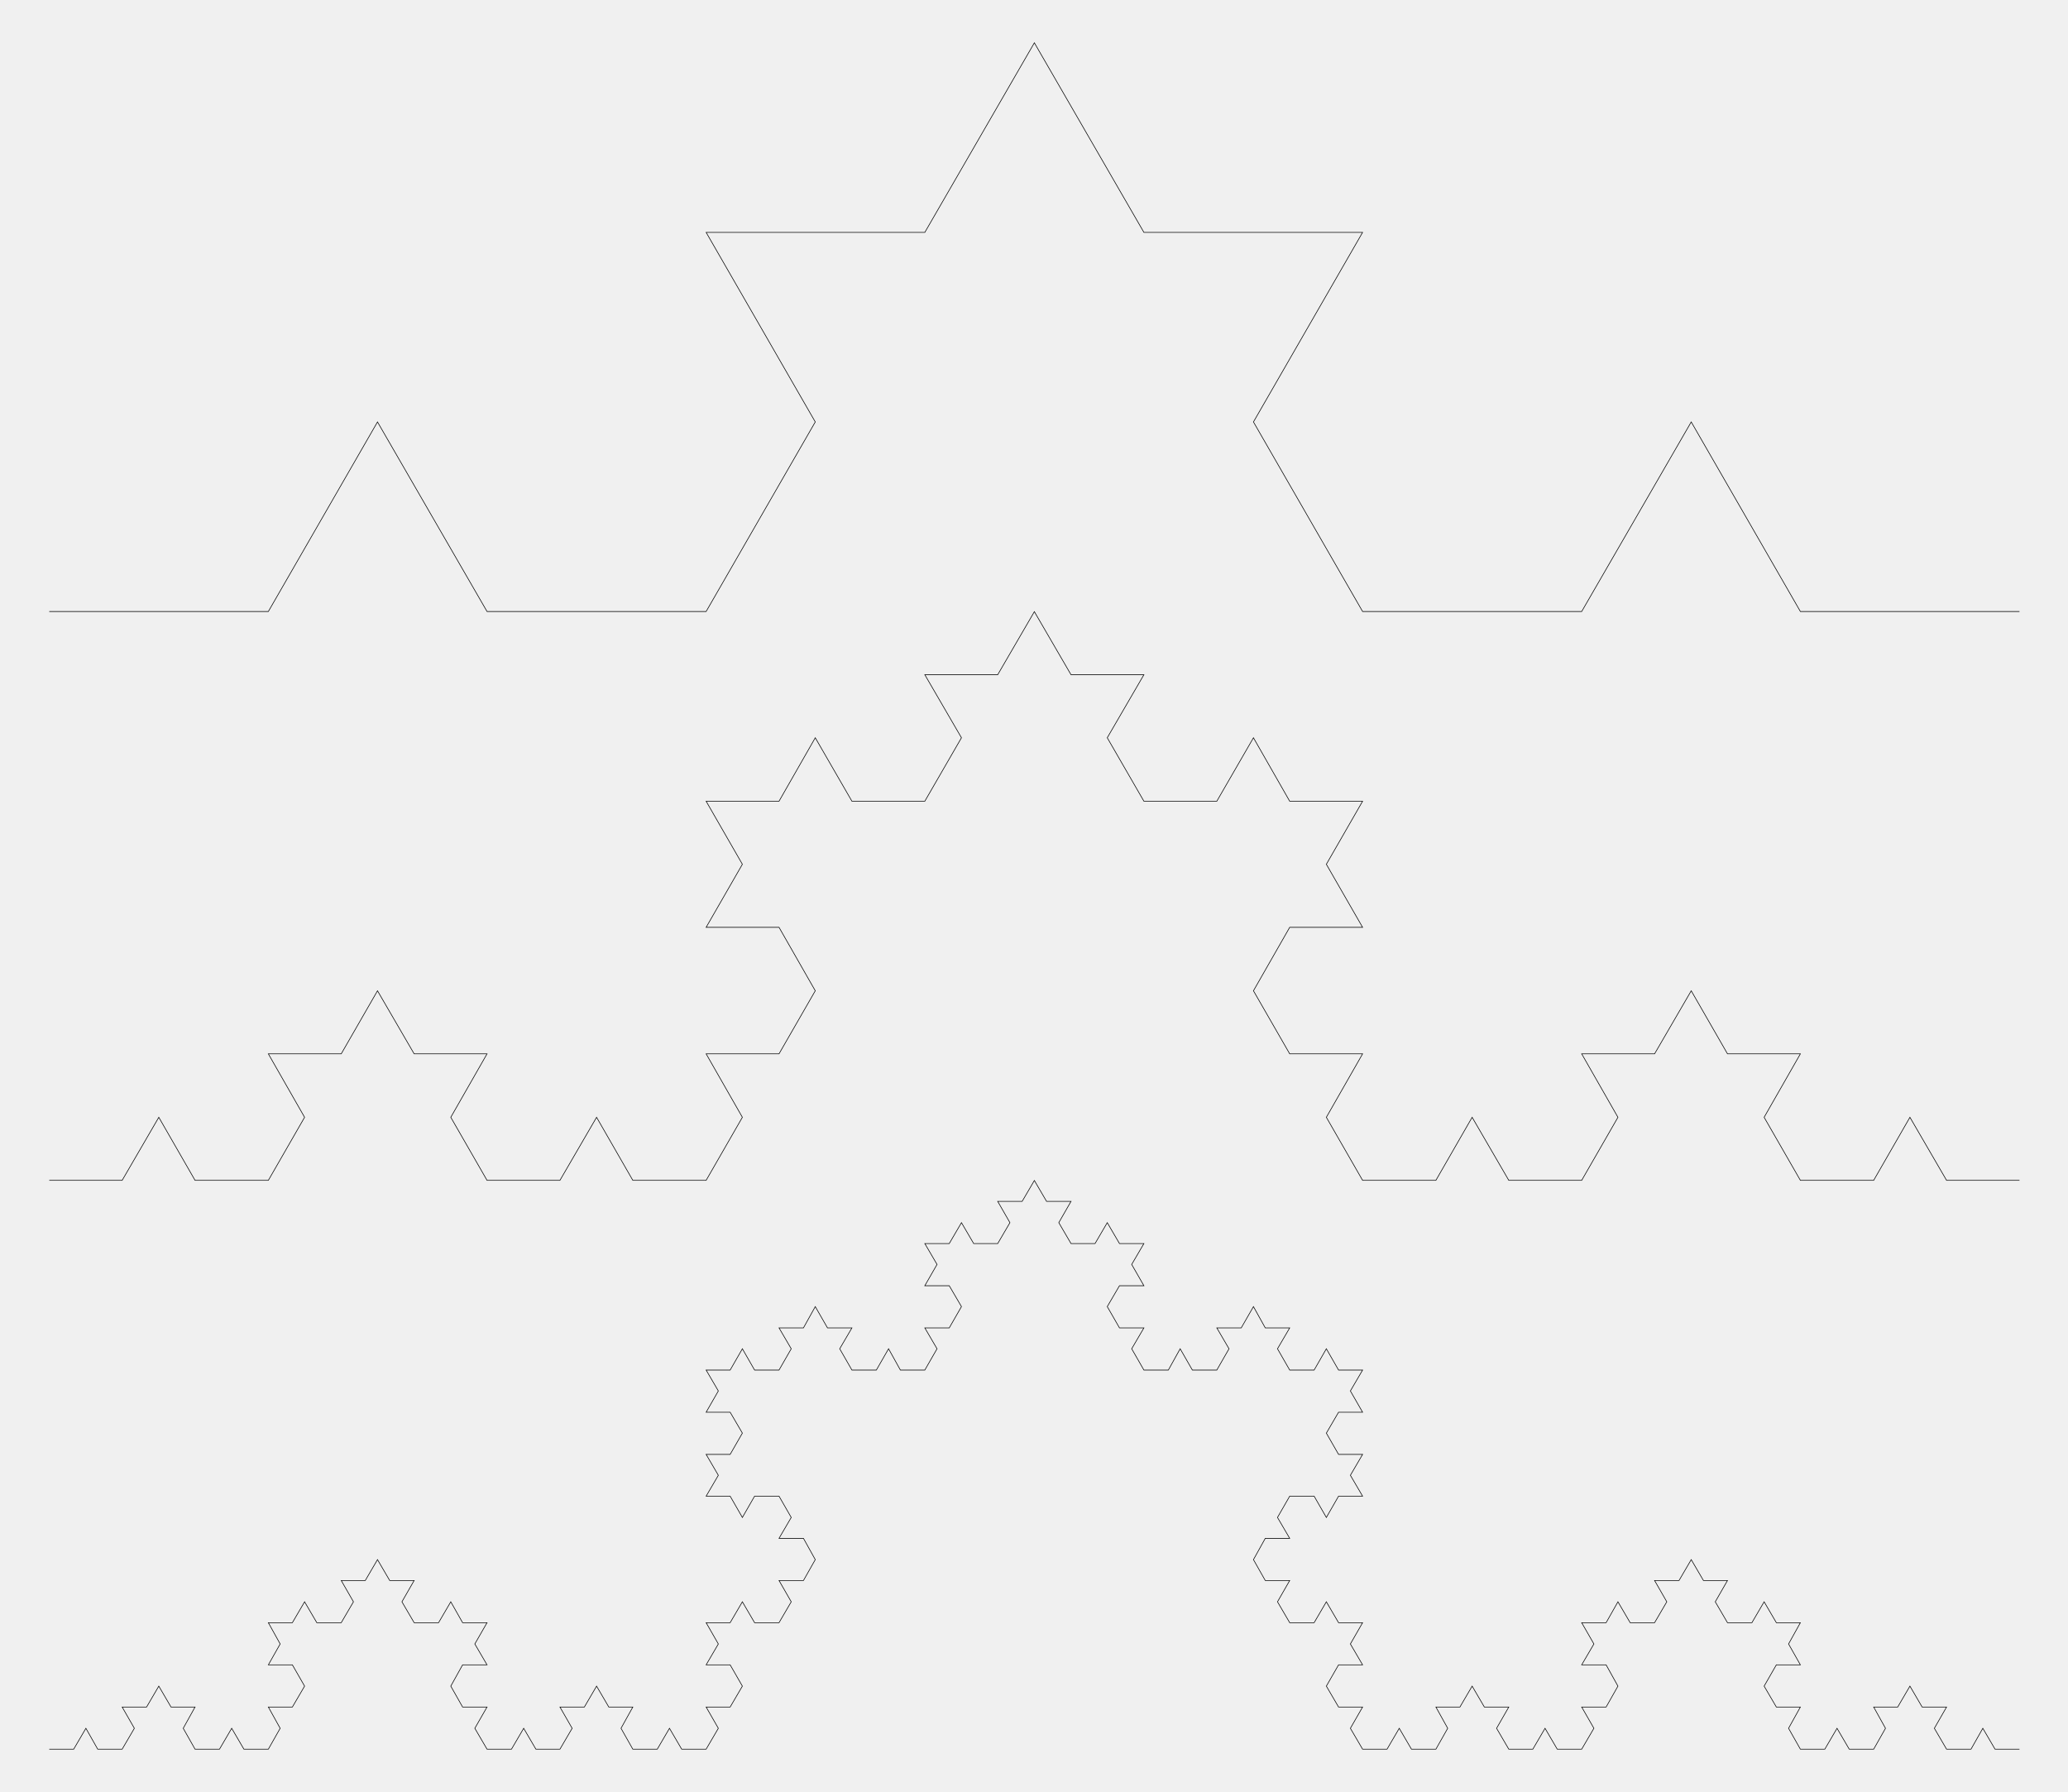
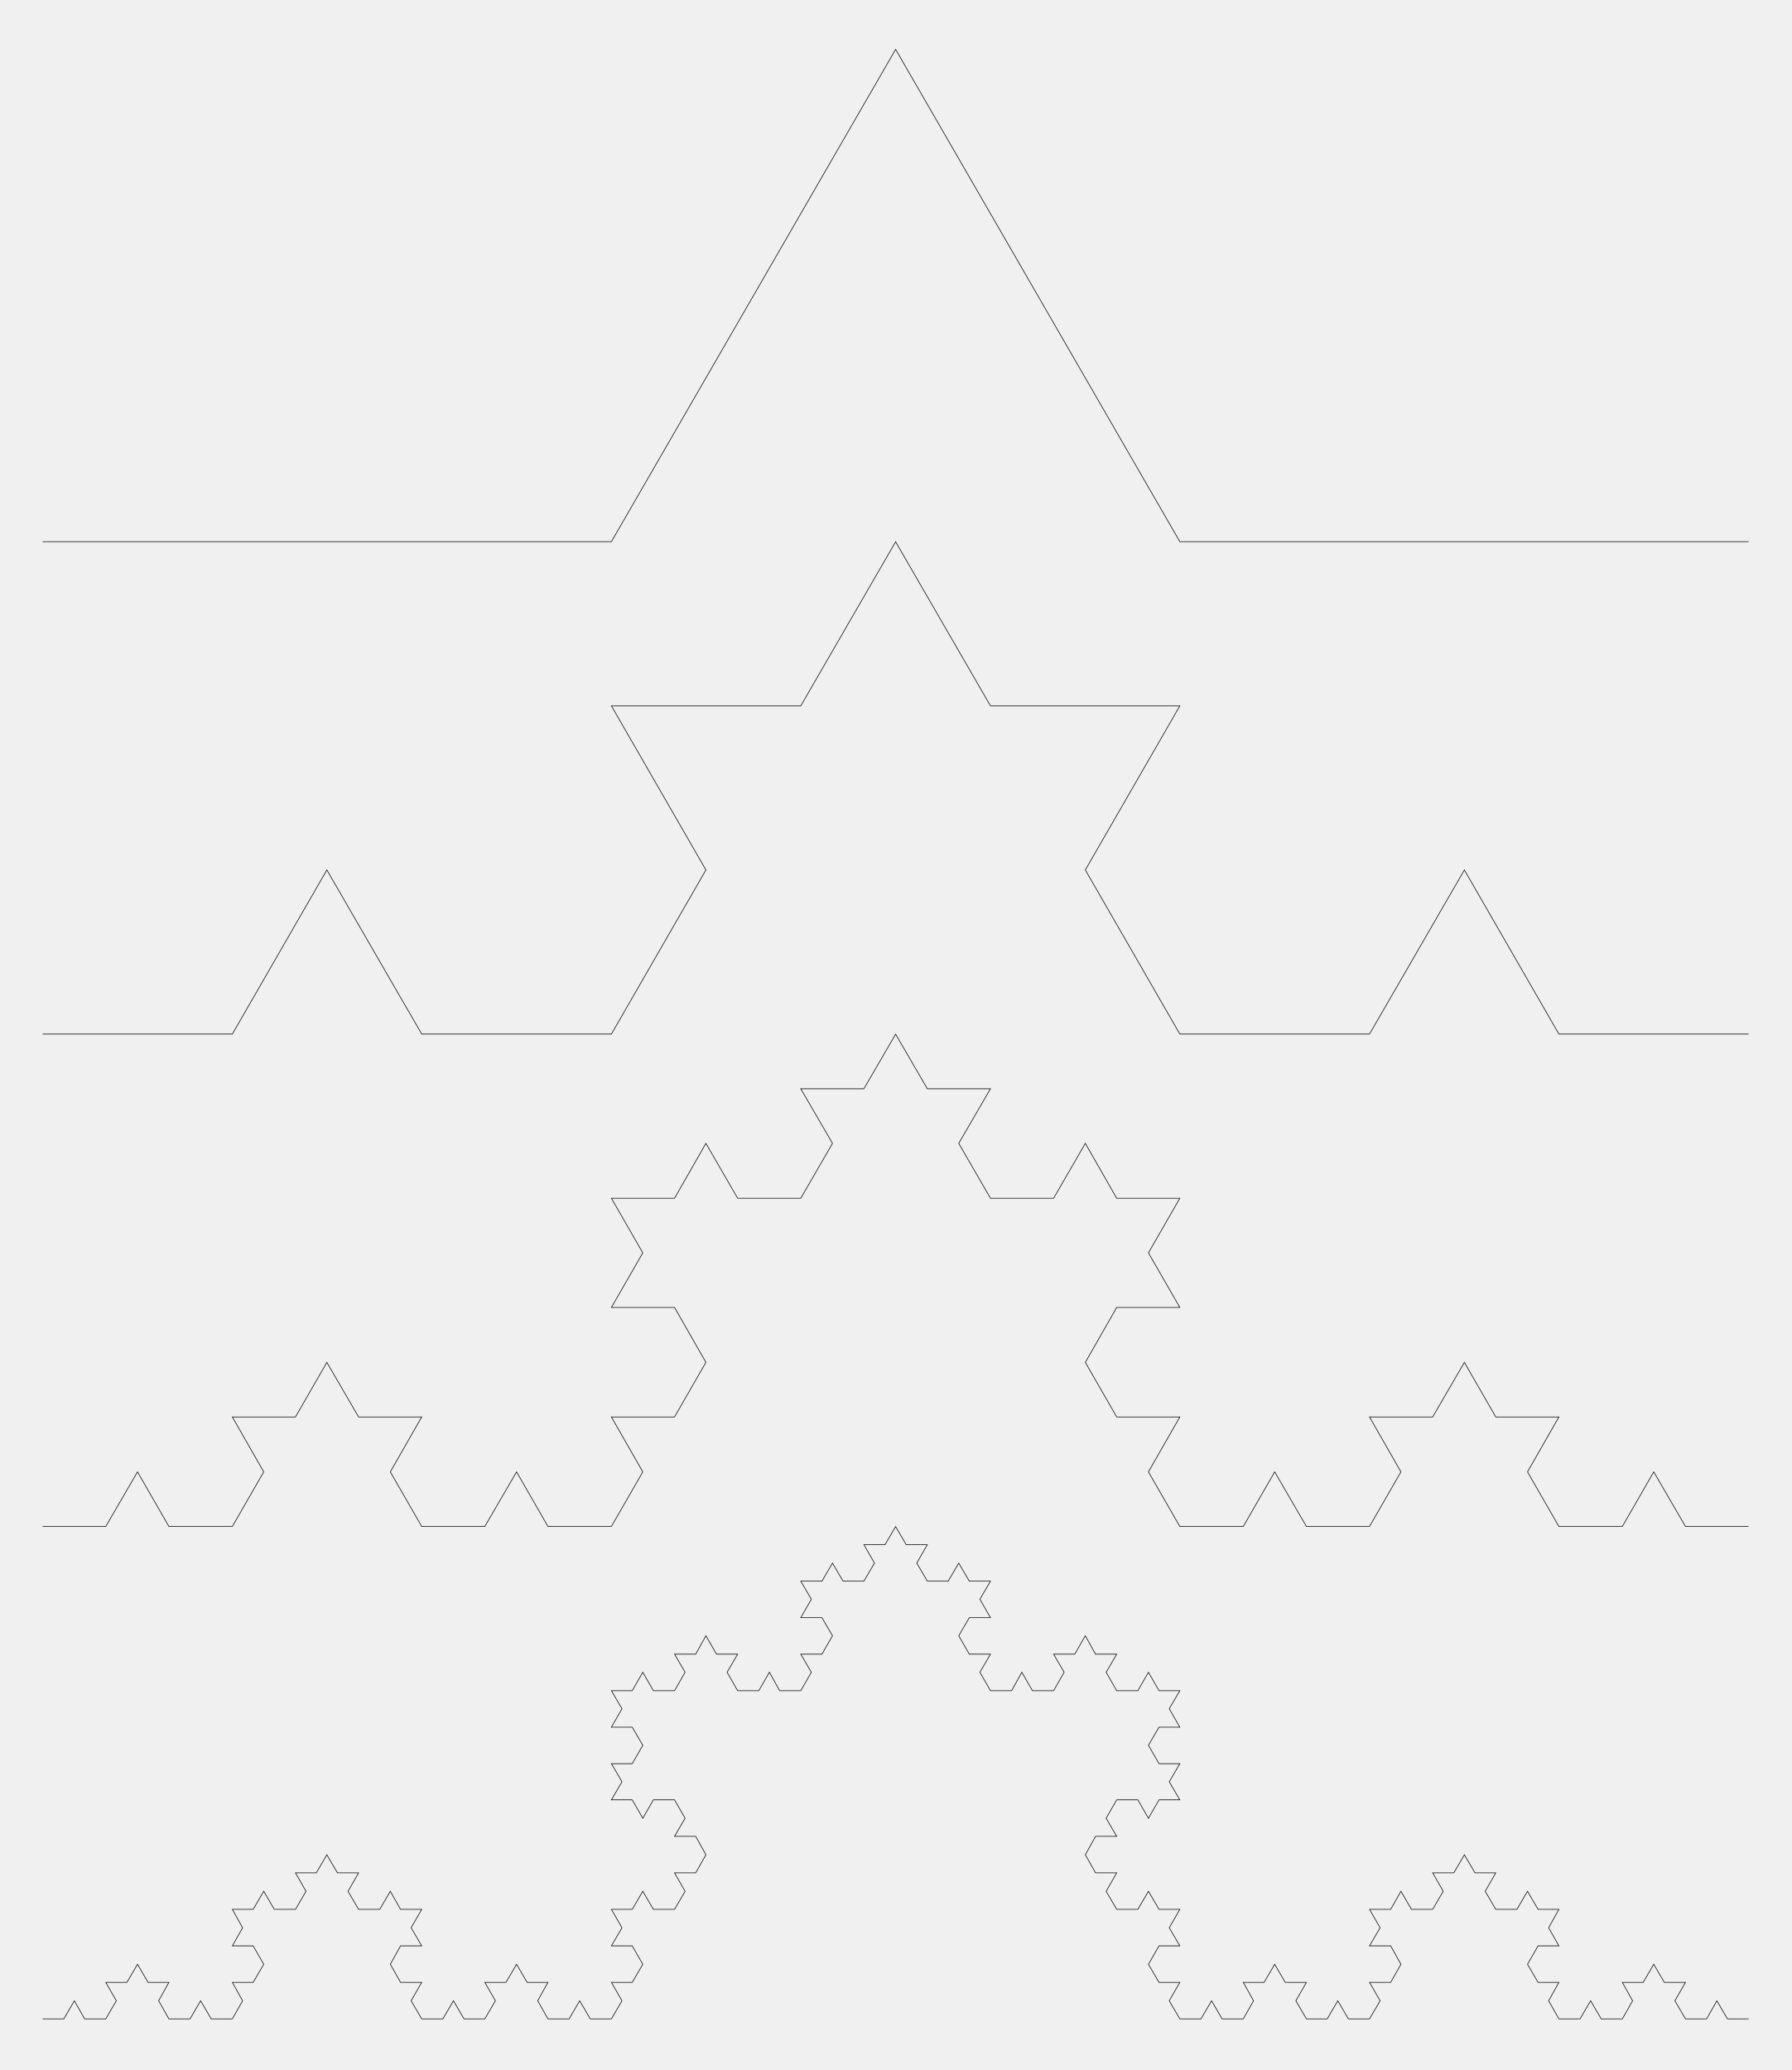
- <svg xmlns="http://www.w3.org/2000/svg" baseProfile="full" height="512" version="1.1" width="591">
+ <svg xmlns="http://www.w3.org/2000/svg" baseProfile="full" height="512" version="1.1" width="443">
  <defs>
    <marker id="arrow" markerHeight="3.5" markerWidth="5" orient="auto" refX="5.0" refY="1.7">
      <polygon points="0,0 5,1.75 0,3.5" />
    </marker>
  </defs>
  <g style="fill:white;">
-     <g transform="matrix(1.0, 0.0, 0.0, 1.0, 295.6033, 256)">
-       <g transform="matrix(112.6108, 0.0, 0.0, 112.6108, 0.0, 0.0)">
+     <g transform="matrix(1.0, 0.0, 0.0, 1.0, 221.5, 255.7662)">
+       <g transform="matrix(84.38095, 0.0, 0.0, 84.38095, 0.0, 0.0)">
        <g>
-           <g transform="matrix(1.0, 0.0, 0.0, 1.0, -2.5, -0.7216878)">
+           <g transform="matrix(1.0, 0.0, 0.0, 1.0, -2.5, -1.443376)">
            <g>
              <g>
+                 <g style="stroke: black;stroke-width: 0.154;" transform="matrix(1.0, 0.0, 0.0, 1.0, 0.0, 0.0)">
+                   <path d="M 0.0 0.0 L 1.667 0.0 L 2.5 -1.443 L 3.333 0.0 L 5.0 0.0" style="vector-effect: non-scaling-stroke;fill:none;" />
+                 </g>
+                 <g transform="matrix(1.0, 0.0, 0.0, 1.0, 0.0, 0.0)">
+                   <g transform="matrix(0.0, -1.0, 1.0, 0.0, 0.0, 0.0)">
+                     <g />
+                   </g>
+                 </g>
+               </g>
+               <g transform="matrix(1.0, 0.0, 0.0, 1.0, 0.0, 1.443376)">
                <g>
                  <g>
-                     <g style="stroke: black;stroke-width: 0.177;" transform="matrix(1.0, 0.0, 0.0, 1.0, 0.0, 0.0)">
-                       <path d="M 0.0 0.0 L 0.556 0.0 L 0.833 -0.481 L 1.111 0.0 L 1.667 0.0 L 1.944 -0.481 L 1.667 -0.962 L 2.222 -0.962 L 2.5 -1.443 L 2.778 -0.962 L 3.333 -0.962 L 3.056 -0.481 L 3.333 0.0 L 3.889 0.0 L 4.167 -0.481 L 4.444 0.0 L 5 0.0" style="vector-effect: non-scaling-stroke;fill:none;" />
+                     <g>
+                       <g>
+                         <g style="stroke: black;stroke-width: 0.154;" transform="matrix(1.0, 0.0, 0.0, 1.0, 0.0, 0.0)">
+                           <path d="M 0.0 0.0 L 0.556 0.0 L 0.833 -0.481 L 1.111 0.0 L 1.667 0.0 L 1.944 -0.481 L 1.667 -0.962 L 2.222 -0.962 L 2.5 -1.443 L 2.778 -0.962 L 3.333 -0.962 L 3.056 -0.481 L 3.333 0.0 L 3.889 0.0 L 4.167 -0.481 L 4.444 0.0 L 5 0.0" style="vector-effect: non-scaling-stroke;fill:none;" />
+                         </g>
+                         <g transform="matrix(1.0, 0.0, 0.0, 1.0, 0.0, 0.0)">
+                           <g transform="matrix(0.0, -1.0, 1.0, 0.0, 0.0, 0.0)">
+                             <g />
+                           </g>
+                         </g>
+                       </g>
+                       <g style="stroke: black;stroke-width: 0.154;" transform="matrix(1.0, 0.0, 0.0, 1.0, 0.0, 1.443376)">
+                         <path d="M 0.0 0.0 L 0.185 0.0 L 0.278 -0.16 L 0.37 0.0 L 0.556 0.0 L 0.648 -0.16 L 0.556 -0.321 L 0.741 -0.321 L 0.833 -0.481 L 0.926 -0.321 L 1.111 -0.321 L 1.019 -0.16 L 1.111 0.0 L 1.296 0.0 L 1.389 -0.16 L 1.481 0.0 L 1.667 0.0 L 1.759 -0.16 L 1.667 -0.321 L 1.852 -0.321 L 1.944 -0.481 L 1.852 -0.642 L 1.667 -0.642 L 1.759 -0.802 L 1.667 -0.962 L 1.852 -0.962 L 1.944 -1.123 L 2.037 -0.962 L 2.222 -0.962 L 2.315 -1.123 L 2.222 -1.283 L 2.407 -1.283 L 2.5 -1.443 L 2.593 -1.283 L 2.778 -1.283 L 2.685 -1.123 L 2.778 -0.962 L 2.963 -0.962 L 3.056 -1.123 L 3.148 -0.962 L 3.333 -0.962 L 3.241 -0.802 L 3.333 -0.642 L 3.148 -0.642 L 3.056 -0.481 L 3.148 -0.321 L 3.333 -0.321 L 3.241 -0.16 L 3.333 -5.551115123125783e-17 L 3.519 -5.551115123125783e-17 L 3.611 -0.16 L 3.704 -5.551115123125783e-17 L 3.889 -5.551115123125783e-17 L 3.981 -0.16 L 3.889 -0.321 L 4.074 -0.321 L 4.167 -0.481 L 4.259 -0.321 L 4.444 -0.321 L 4.352 -0.16 L 4.444 -5.551115123125783e-17 L 4.63 -5.551115123125783e-17 L 4.722 -0.16 L 4.815 -5.551115123125783e-17 L 5 -5.551115123125783e-17" style="vector-effect: non-scaling-stroke;fill:none;" />
+                       </g>
                    </g>
-                     <g transform="matrix(1.0, 0.0, 0.0, 1.0, 0.0, 0.0)">
+                     <g transform="matrix(1.0, 0.0, 0.0, 1.0, 0.0, 1.443376)">
                      <g transform="matrix(0.0, -1.0, 1.0, 0.0, 0.0, 0.0)">
                        <g />
                      </g>
                    </g>
                  </g>
-                   <g style="stroke: black;stroke-width: 0.177;" transform="matrix(1.0, 0.0, 0.0, 1.0, 0.0, 1.443376)">
-                     <path d="M 0.0 0.0 L 0.185 0.0 L 0.278 -0.16 L 0.37 0.0 L 0.556 0.0 L 0.648 -0.16 L 0.556 -0.321 L 0.741 -0.321 L 0.833 -0.481 L 0.926 -0.321 L 1.111 -0.321 L 1.019 -0.16 L 1.111 0.0 L 1.296 0.0 L 1.389 -0.16 L 1.481 0.0 L 1.667 0.0 L 1.759 -0.16 L 1.667 -0.321 L 1.852 -0.321 L 1.944 -0.481 L 1.852 -0.642 L 1.667 -0.642 L 1.759 -0.802 L 1.667 -0.962 L 1.852 -0.962 L 1.944 -1.123 L 2.037 -0.962 L 2.222 -0.962 L 2.315 -1.123 L 2.222 -1.283 L 2.407 -1.283 L 2.5 -1.443 L 2.593 -1.283 L 2.778 -1.283 L 2.685 -1.123 L 2.778 -0.962 L 2.963 -0.962 L 3.056 -1.123 L 3.148 -0.962 L 3.333 -0.962 L 3.241 -0.802 L 3.333 -0.642 L 3.148 -0.642 L 3.056 -0.481 L 3.148 -0.321 L 3.333 -0.321 L 3.241 -0.16 L 3.333 -5.551115123125783e-17 L 3.519 -5.551115123125783e-17 L 3.611 -0.16 L 3.704 -5.551115123125783e-17 L 3.889 -5.551115123125783e-17 L 3.981 -0.16 L 3.889 -0.321 L 4.074 -0.321 L 4.167 -0.481 L 4.259 -0.321 L 4.444 -0.321 L 4.352 -0.16 L 4.444 -5.551115123125783e-17 L 4.63 -5.551115123125783e-17 L 4.722 -0.16 L 4.815 -5.551115123125783e-17 L 5 -5.551115123125783e-17" style="vector-effect: non-scaling-stroke;fill:none;" />
+                   <g style="stroke: black;stroke-width: 0.154;" transform="matrix(1.0, 0.0, 0.0, 1.0, 0.0, 2.886751)">
+                     <path d="M 0.0 0.0 L 0.062 0.0 L 0.093 -0.053 L 0.123 0.0 L 0.185 0.0 L 0.216 -0.053 L 0.185 -0.107 L 0.247 -0.107 L 0.278 -0.16 L 0.309 -0.107 L 0.37 -0.107 L 0.34 -0.053 L 0.37 6.938893903907228e-18 L 0.432 6.938893903907228e-18 L 0.463 -0.053 L 0.494 6.938893903907228e-18 L 0.556 6.938893903907228e-18 L 0.586 -0.053 L 0.556 -0.107 L 0.617 -0.107 L 0.648 -0.16 L 0.617 -0.214 L 0.556 -0.214 L 0.586 -0.267 L 0.556 -0.321 L 0.617 -0.321 L 0.648 -0.374 L 0.679 -0.321 L 0.741 -0.321 L 0.772 -0.374 L 0.741 -0.428 L 0.802 -0.428 L 0.833 -0.481 L 0.864 -0.428 L 0.926 -0.428 L 0.895 -0.374 L 0.926 -0.321 L 0.988 -0.321 L 1.019 -0.374 L 1.049 -0.321 L 1.111 -0.321 L 1.08 -0.267 L 1.111 -0.214 L 1.049 -0.214 L 1.019 -0.16 L 1.049 -0.107 L 1.111 -0.107 L 1.08 -0.053 L 1.111 0.0 L 1.173 0.0 L 1.204 -0.053 L 1.235 0.0 L 1.296 0.0 L 1.327 -0.053 L 1.296 -0.107 L 1.358 -0.107 L 1.389 -0.16 L 1.42 -0.107 L 1.481 -0.107 L 1.451 -0.053 L 1.481 6.938893903907228e-18 L 1.543 6.938893903907228e-18 L 1.574 -0.053 L 1.605 6.938893903907228e-18 L 1.667 6.938893903907228e-18 L 1.698 -0.053 L 1.667 -0.107 L 1.728 -0.107 L 1.759 -0.16 L 1.728 -0.214 L 1.667 -0.214 L 1.698 -0.267 L 1.667 -0.321 L 1.728 -0.321 L 1.759 -0.374 L 1.79 -0.321 L 1.852 -0.321 L 1.883 -0.374 L 1.852 -0.428 L 1.914 -0.428 L 1.944 -0.481 L 1.914 -0.535 L 1.852 -0.535 L 1.883 -0.588 L 1.852 -0.642 L 1.79 -0.642 L 1.759 -0.588 L 1.728 -0.642 L 1.667 -0.642 L 1.698 -0.695 L 1.667 -0.748 L 1.728 -0.748 L 1.759 -0.802 L 1.728 -0.855 L 1.667 -0.855 L 1.698 -0.909 L 1.667 -0.962 L 1.728 -0.962 L 1.759 -1.016 L 1.79 -0.962 L 1.852 -0.962 L 1.883 -1.016 L 1.852 -1.069 L 1.914 -1.069 L 1.944 -1.123 L 1.975 -1.069 L 2.037 -1.069 L 2.006 -1.016 L 2.037 -0.962 L 2.099 -0.962 L 2.13 -1.016 L 2.16 -0.962 L 2.222 -0.962 L 2.253 -1.016 L 2.222 -1.069 L 2.284 -1.069 L 2.315 -1.123 L 2.284 -1.176 L 2.222 -1.176 L 2.253 -1.23 L 2.222 -1.283 L 2.284 -1.283 L 2.315 -1.336 L 2.346 -1.283 L 2.407 -1.283 L 2.438 -1.336 L 2.407 -1.39 L 2.469 -1.39 L 2.5 -1.443 L 2.531 -1.39 L 2.593 -1.39 L 2.562 -1.336 L 2.593 -1.283 L 2.654 -1.283 L 2.685 -1.336 L 2.716 -1.283 L 2.778 -1.283 L 2.747 -1.23 L 2.778 -1.176 L 2.716 -1.176 L 2.685 -1.123 L 2.716 -1.069 L 2.778 -1.069 L 2.747 -1.016 L 2.778 -0.962 L 2.84 -0.962 L 2.87 -1.016 L 2.901 -0.962 L 2.963 -0.962 L 2.994 -1.016 L 2.963 -1.069 L 3.025 -1.069 L 3.056 -1.123 L 3.086 -1.069 L 3.148 -1.069 L 3.117 -1.016 L 3.148 -0.962 L 3.21 -0.962 L 3.241 -1.016 L 3.272 -0.962 L 3.333 -0.962 L 3.302 -0.909 L 3.333 -0.855 L 3.272 -0.855 L 3.241 -0.802 L 3.272 -0.748 L 3.333 -0.748 L 3.302 -0.695 L 3.333 -0.642 L 3.272 -0.642 L 3.241 -0.588 L 3.21 -0.642 L 3.148 -0.642 L 3.117 -0.588 L 3.148 -0.535 L 3.086 -0.535 L 3.056 -0.481 L 3.086 -0.428 L 3.148 -0.428 L 3.117 -0.374 L 3.148 -0.321 L 3.21 -0.321 L 3.241 -0.374 L 3.272 -0.321 L 3.333 -0.321 L 3.302 -0.267 L 3.333 -0.214 L 3.272 -0.214 L 3.241 -0.16 L 3.272 -0.107 L 3.333 -0.107 L 3.302 -0.053 L 3.333 1.0408340855860843e-16 L 3.395 1.0408340855860843e-16 L 3.426 -0.053 L 3.457 1.0408340855860843e-16 L 3.519 1.0408340855860843e-16 L 3.549 -0.053 L 3.519 -0.107 L 3.58 -0.107 L 3.611 -0.16 L 3.642 -0.107 L 3.704 -0.107 L 3.673 -0.053 L 3.704 1.1796119636642288e-16 L 3.765 1.1796119636642288e-16 L 3.796 -0.053 L 3.827 1.1796119636642288e-16 L 3.889 1.1796119636642288e-16 L 3.92 -0.053 L 3.889 -0.107 L 3.951 -0.107 L 3.981 -0.16 L 3.951 -0.214 L 3.889 -0.214 L 3.92 -0.267 L 3.889 -0.321 L 3.951 -0.321 L 3.981 -0.374 L 4.012 -0.321 L 4.074 -0.321 L 4.105 -0.374 L 4.074 -0.428 L 4.136 -0.428 L 4.167 -0.481 L 4.198 -0.428 L 4.259 -0.428 L 4.228 -0.374 L 4.259 -0.321 L 4.321 -0.321 L 4.352 -0.374 L 4.383 -0.321 L 4.444 -0.321 L 4.414 -0.267 L 4.444 -0.214 L 4.383 -0.214 L 4.352 -0.16 L 4.383 -0.107 L 4.444 -0.107 L 4.414 -0.053 L 4.444 1.1102230246251565e-16 L 4.506 1.1102230246251565e-16 L 4.537 -0.053 L 4.568 1.1102230246251565e-16 L 4.63 1.1102230246251565e-16 L 4.66 -0.053 L 4.63 -0.107 L 4.691 -0.107 L 4.722 -0.16 L 4.753 -0.107 L 4.815 -0.107 L 4.784 -0.053 L 4.815 1.1796119636642288e-16 L 4.877 1.1796119636642288e-16 L 4.907 -0.053 L 4.938 1.1796119636642288e-16 L 5 1.1796119636642288e-16" style="vector-effect: non-scaling-stroke;fill:none;" />
                  </g>
                </g>
-                 <g transform="matrix(1.0, 0.0, 0.0, 1.0, 0.0, 1.443376)">
-                   <g transform="matrix(0.0, -1.0, 1.0, 0.0, 0.0, 0.0)">
-                     <g />
-                   </g>
-                 </g>
-               </g>
-               <g style="stroke: black;stroke-width: 0.177;" transform="matrix(1.0, 0.0, 0.0, 1.0, 0.0, 2.886751)">
-                 <path d="M 0.0 0.0 L 0.062 0.0 L 0.093 -0.053 L 0.123 0.0 L 0.185 0.0 L 0.216 -0.053 L 0.185 -0.107 L 0.247 -0.107 L 0.278 -0.16 L 0.309 -0.107 L 0.37 -0.107 L 0.34 -0.053 L 0.37 6.938893903907228e-18 L 0.432 6.938893903907228e-18 L 0.463 -0.053 L 0.494 6.938893903907228e-18 L 0.556 6.938893903907228e-18 L 0.586 -0.053 L 0.556 -0.107 L 0.617 -0.107 L 0.648 -0.16 L 0.617 -0.214 L 0.556 -0.214 L 0.586 -0.267 L 0.556 -0.321 L 0.617 -0.321 L 0.648 -0.374 L 0.679 -0.321 L 0.741 -0.321 L 0.772 -0.374 L 0.741 -0.428 L 0.802 -0.428 L 0.833 -0.481 L 0.864 -0.428 L 0.926 -0.428 L 0.895 -0.374 L 0.926 -0.321 L 0.988 -0.321 L 1.019 -0.374 L 1.049 -0.321 L 1.111 -0.321 L 1.08 -0.267 L 1.111 -0.214 L 1.049 -0.214 L 1.019 -0.16 L 1.049 -0.107 L 1.111 -0.107 L 1.08 -0.053 L 1.111 0.0 L 1.173 0.0 L 1.204 -0.053 L 1.235 0.0 L 1.296 0.0 L 1.327 -0.053 L 1.296 -0.107 L 1.358 -0.107 L 1.389 -0.16 L 1.42 -0.107 L 1.481 -0.107 L 1.451 -0.053 L 1.481 6.938893903907228e-18 L 1.543 6.938893903907228e-18 L 1.574 -0.053 L 1.605 6.938893903907228e-18 L 1.667 6.938893903907228e-18 L 1.698 -0.053 L 1.667 -0.107 L 1.728 -0.107 L 1.759 -0.16 L 1.728 -0.214 L 1.667 -0.214 L 1.698 -0.267 L 1.667 -0.321 L 1.728 -0.321 L 1.759 -0.374 L 1.79 -0.321 L 1.852 -0.321 L 1.883 -0.374 L 1.852 -0.428 L 1.914 -0.428 L 1.944 -0.481 L 1.914 -0.535 L 1.852 -0.535 L 1.883 -0.588 L 1.852 -0.642 L 1.79 -0.642 L 1.759 -0.588 L 1.728 -0.642 L 1.667 -0.642 L 1.698 -0.695 L 1.667 -0.748 L 1.728 -0.748 L 1.759 -0.802 L 1.728 -0.855 L 1.667 -0.855 L 1.698 -0.909 L 1.667 -0.962 L 1.728 -0.962 L 1.759 -1.016 L 1.79 -0.962 L 1.852 -0.962 L 1.883 -1.016 L 1.852 -1.069 L 1.914 -1.069 L 1.944 -1.123 L 1.975 -1.069 L 2.037 -1.069 L 2.006 -1.016 L 2.037 -0.962 L 2.099 -0.962 L 2.13 -1.016 L 2.16 -0.962 L 2.222 -0.962 L 2.253 -1.016 L 2.222 -1.069 L 2.284 -1.069 L 2.315 -1.123 L 2.284 -1.176 L 2.222 -1.176 L 2.253 -1.23 L 2.222 -1.283 L 2.284 -1.283 L 2.315 -1.336 L 2.346 -1.283 L 2.407 -1.283 L 2.438 -1.336 L 2.407 -1.39 L 2.469 -1.39 L 2.5 -1.443 L 2.531 -1.39 L 2.593 -1.39 L 2.562 -1.336 L 2.593 -1.283 L 2.654 -1.283 L 2.685 -1.336 L 2.716 -1.283 L 2.778 -1.283 L 2.747 -1.23 L 2.778 -1.176 L 2.716 -1.176 L 2.685 -1.123 L 2.716 -1.069 L 2.778 -1.069 L 2.747 -1.016 L 2.778 -0.962 L 2.84 -0.962 L 2.87 -1.016 L 2.901 -0.962 L 2.963 -0.962 L 2.994 -1.016 L 2.963 -1.069 L 3.025 -1.069 L 3.056 -1.123 L 3.086 -1.069 L 3.148 -1.069 L 3.117 -1.016 L 3.148 -0.962 L 3.21 -0.962 L 3.241 -1.016 L 3.272 -0.962 L 3.333 -0.962 L 3.302 -0.909 L 3.333 -0.855 L 3.272 -0.855 L 3.241 -0.802 L 3.272 -0.748 L 3.333 -0.748 L 3.302 -0.695 L 3.333 -0.642 L 3.272 -0.642 L 3.241 -0.588 L 3.21 -0.642 L 3.148 -0.642 L 3.117 -0.588 L 3.148 -0.535 L 3.086 -0.535 L 3.056 -0.481 L 3.086 -0.428 L 3.148 -0.428 L 3.117 -0.374 L 3.148 -0.321 L 3.21 -0.321 L 3.241 -0.374 L 3.272 -0.321 L 3.333 -0.321 L 3.302 -0.267 L 3.333 -0.214 L 3.272 -0.214 L 3.241 -0.16 L 3.272 -0.107 L 3.333 -0.107 L 3.302 -0.053 L 3.333 1.0408340855860843e-16 L 3.395 1.0408340855860843e-16 L 3.426 -0.053 L 3.457 1.0408340855860843e-16 L 3.519 1.0408340855860843e-16 L 3.549 -0.053 L 3.519 -0.107 L 3.58 -0.107 L 3.611 -0.16 L 3.642 -0.107 L 3.704 -0.107 L 3.673 -0.053 L 3.704 1.1796119636642288e-16 L 3.765 1.1796119636642288e-16 L 3.796 -0.053 L 3.827 1.1796119636642288e-16 L 3.889 1.1796119636642288e-16 L 3.92 -0.053 L 3.889 -0.107 L 3.951 -0.107 L 3.981 -0.16 L 3.951 -0.214 L 3.889 -0.214 L 3.92 -0.267 L 3.889 -0.321 L 3.951 -0.321 L 3.981 -0.374 L 4.012 -0.321 L 4.074 -0.321 L 4.105 -0.374 L 4.074 -0.428 L 4.136 -0.428 L 4.167 -0.481 L 4.198 -0.428 L 4.259 -0.428 L 4.228 -0.374 L 4.259 -0.321 L 4.321 -0.321 L 4.352 -0.374 L 4.383 -0.321 L 4.444 -0.321 L 4.414 -0.267 L 4.444 -0.214 L 4.383 -0.214 L 4.352 -0.16 L 4.383 -0.107 L 4.444 -0.107 L 4.414 -0.053 L 4.444 1.1102230246251565e-16 L 4.506 1.1102230246251565e-16 L 4.537 -0.053 L 4.568 1.1102230246251565e-16 L 4.63 1.1102230246251565e-16 L 4.66 -0.053 L 4.63 -0.107 L 4.691 -0.107 L 4.722 -0.16 L 4.753 -0.107 L 4.815 -0.107 L 4.784 -0.053 L 4.815 1.1796119636642288e-16 L 4.877 1.1796119636642288e-16 L 4.907 -0.053 L 4.938 1.1796119636642288e-16 L 5 1.1796119636642288e-16" style="vector-effect: non-scaling-stroke;fill:none;" />
              </g>
            </g>
          </g>
          <g />
        </g>
      </g>
    </g>
  </g>
</svg>
